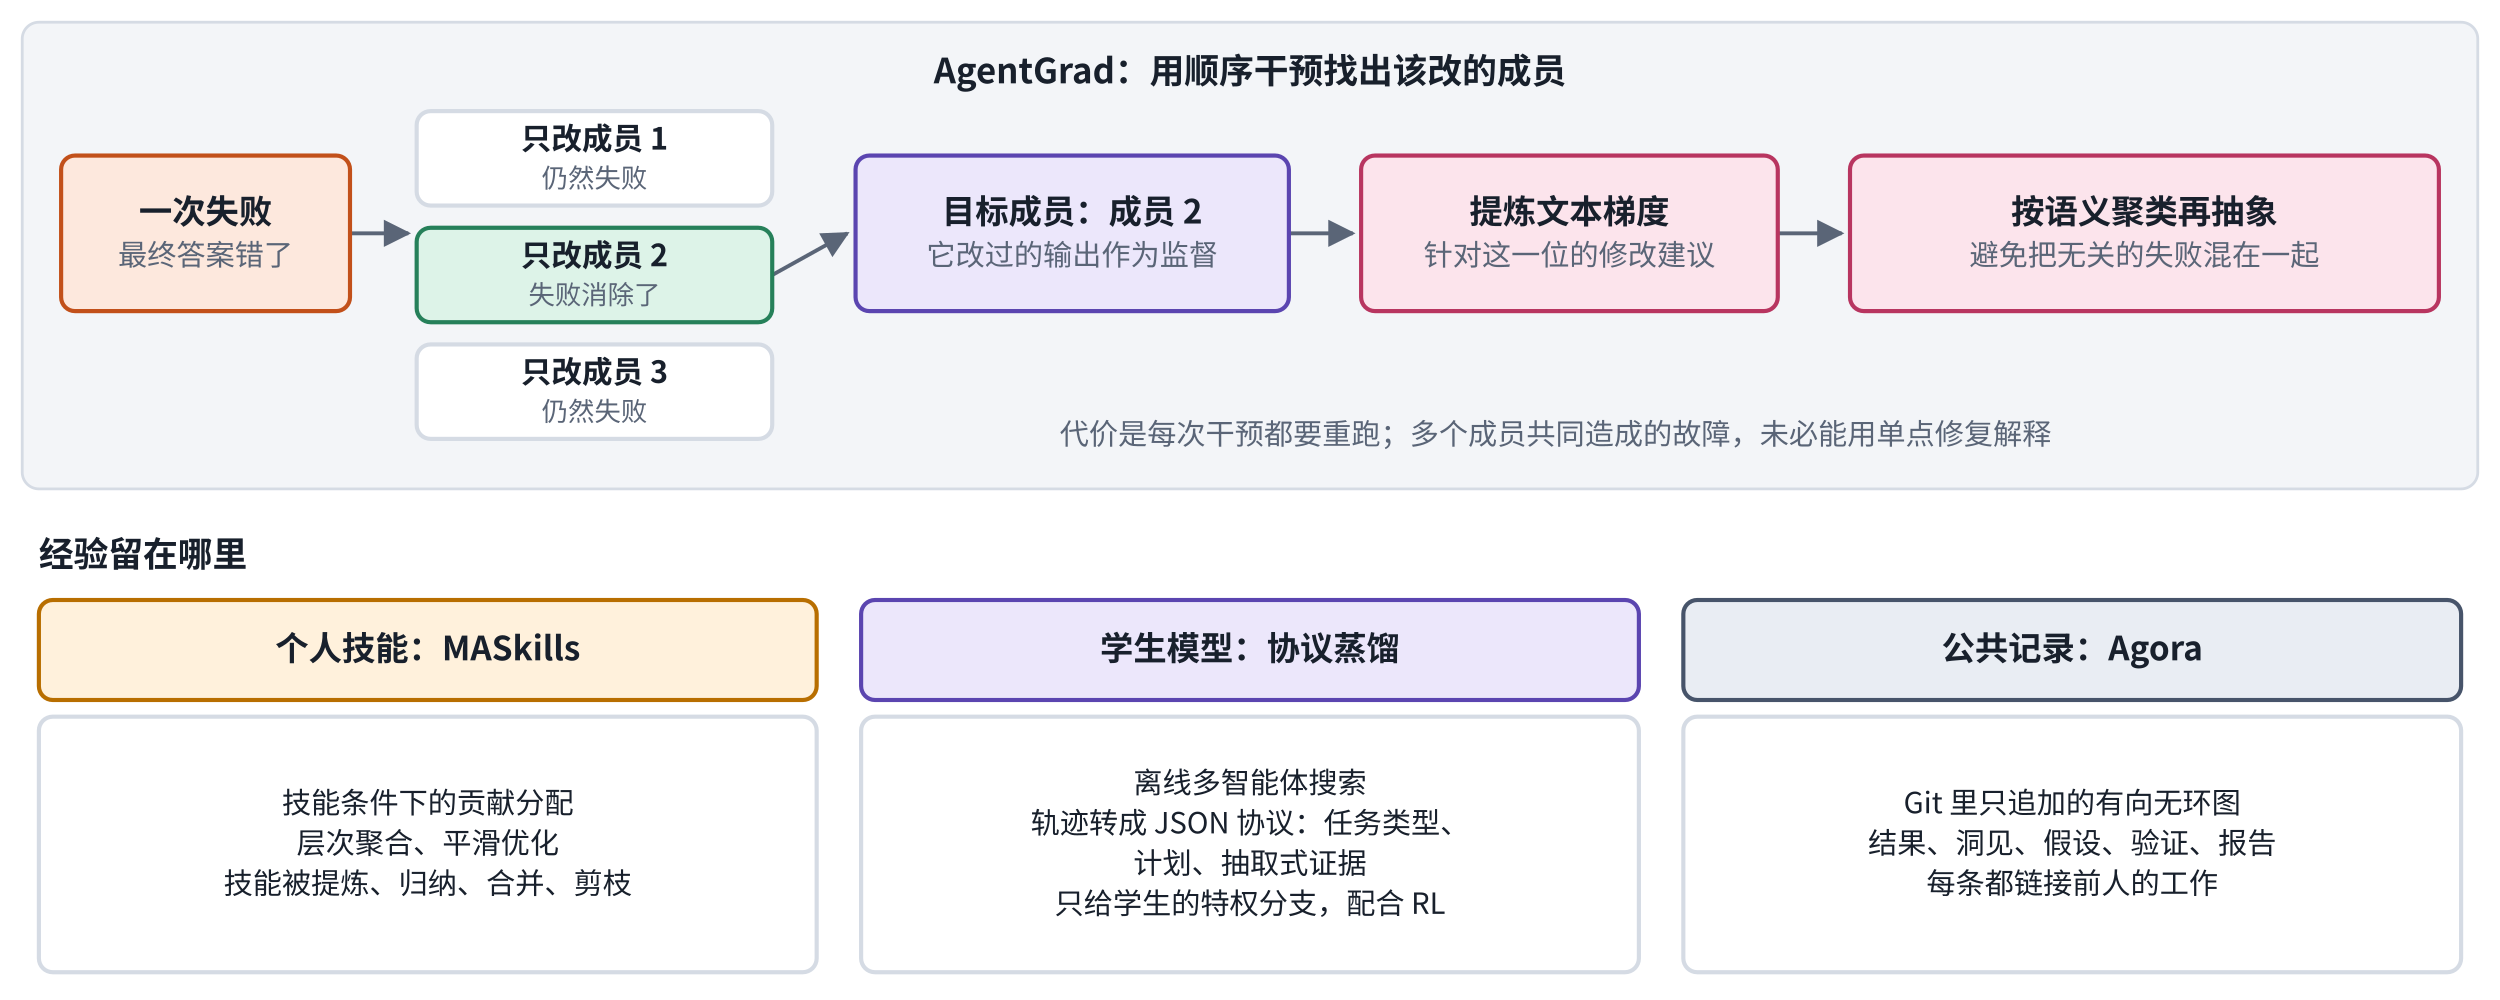
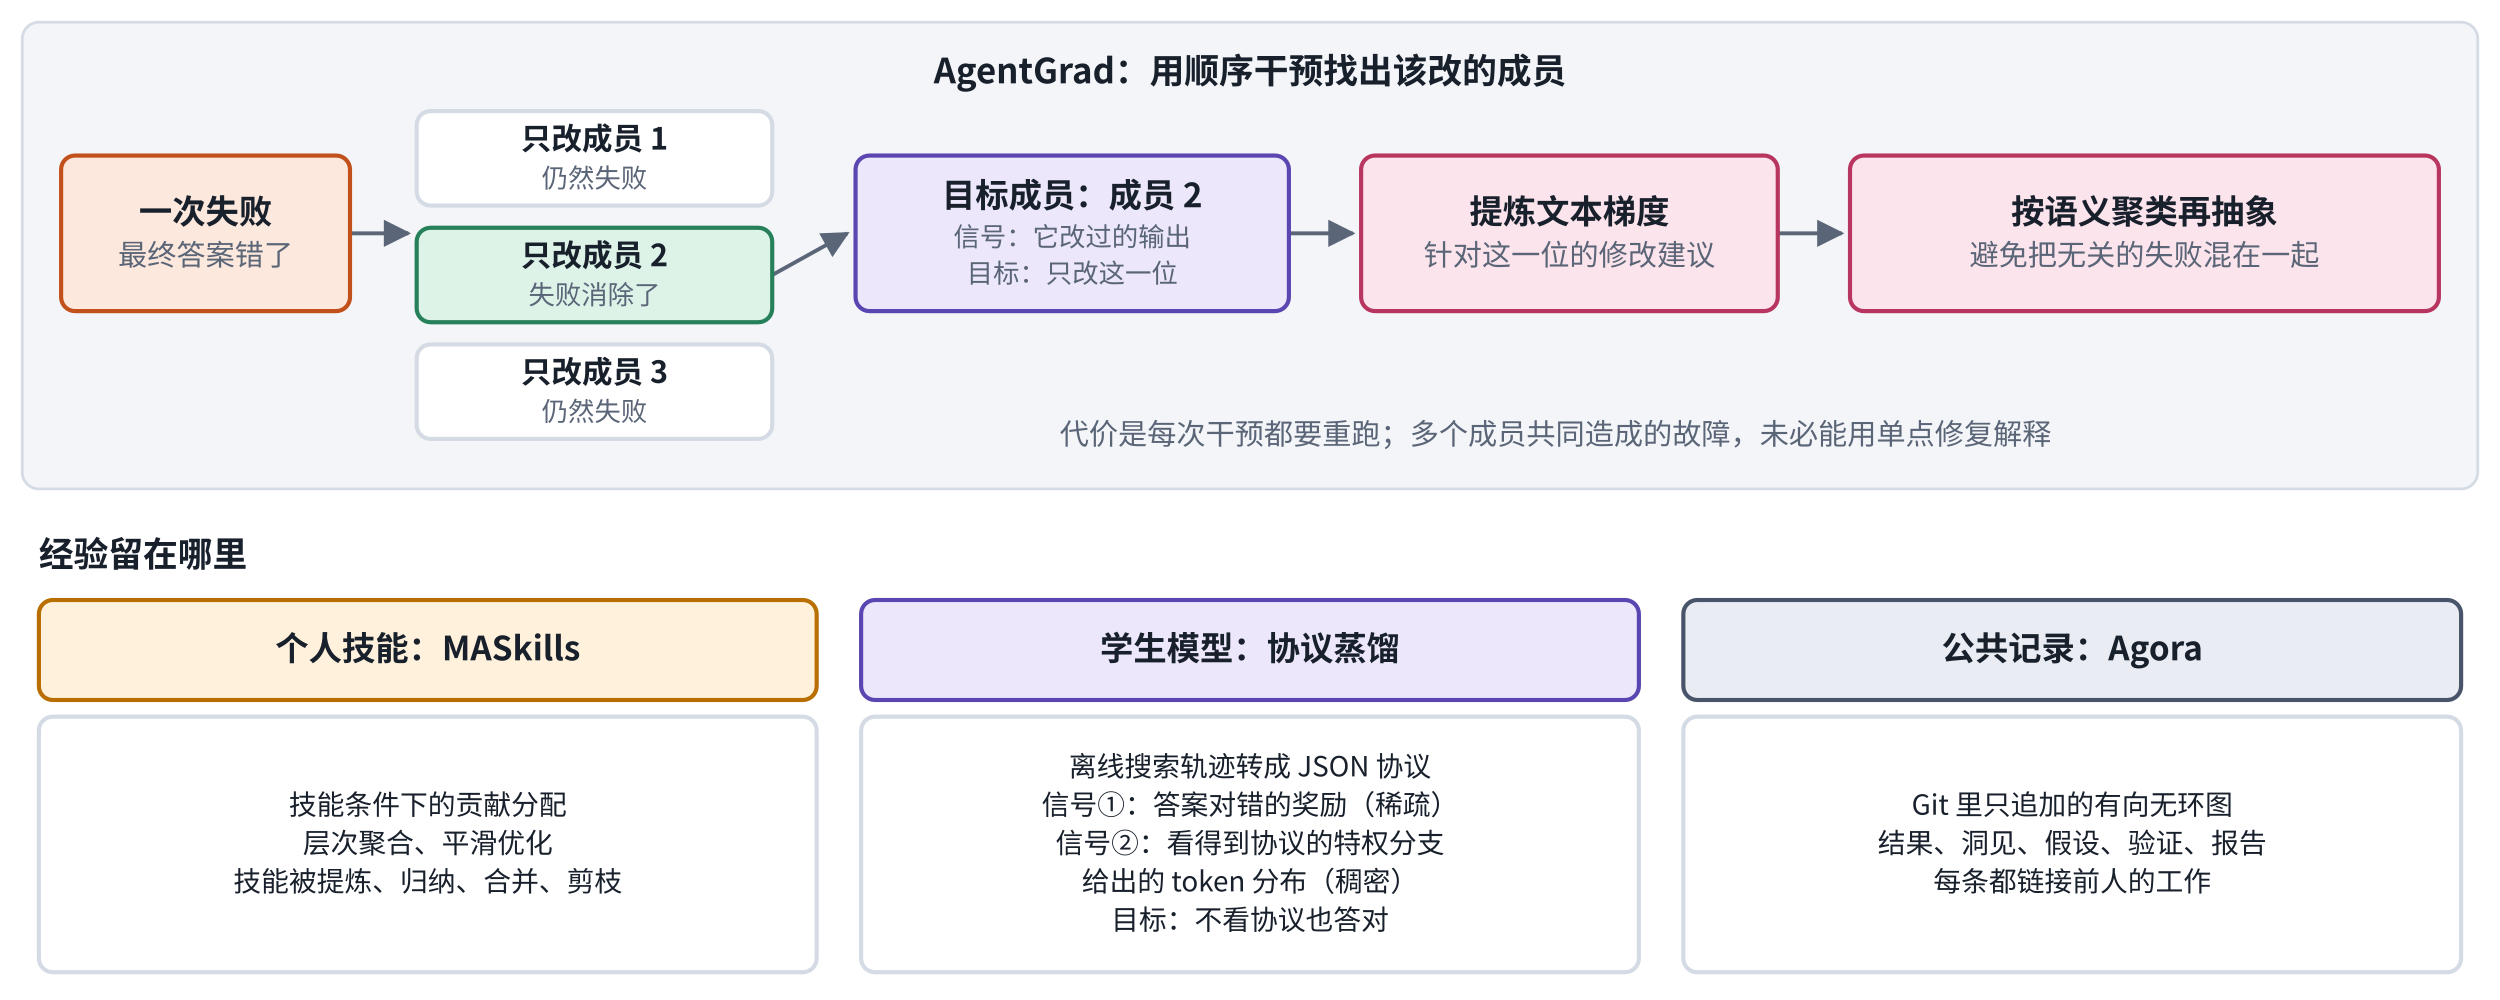
<svg xmlns="http://www.w3.org/2000/svg" viewBox="0 0 900 360" width="900" height="360" role="img" aria-label="团队失败后改谁，经验留在哪里">
  <defs>
    <marker id="ah-b3attribution" viewBox="0 0 10 10" refX="9" refY="5" markerWidth="7" markerHeight="7" orient="auto-start-reverse">
      <path d="M0,0 L10,5 L0,10 z" fill="#5A6577" />
    </marker>
  </defs>
  <rect x="0" y="0" width="900" height="360" fill="#ffffff" />
  <rect x="8" y="8" width="884" height="168" rx="6" fill="#F3F5F8" stroke="#D5DBE4" stroke-width="1" />
  <path d="M126,84 L147,84" fill="none" stroke="#5A6577" stroke-width="1.4" marker-end="url(#ah-b3attribution)" />
  <path d="M278,99 L305,84" fill="none" stroke="#5A6577" stroke-width="1.4" marker-end="url(#ah-b3attribution)" />
  <path d="M464,84 L487,84" fill="none" stroke="#5A6577" stroke-width="1.4" marker-end="url(#ah-b3attribution)" />
  <path d="M640,84 L663,84" fill="none" stroke="#5A6577" stroke-width="1.4" marker-end="url(#ah-b3attribution)" />
  <rect x="22" y="56" width="104" height="56" rx="5" fill="#FDE8DD" stroke="#C2501A" stroke-width="1.5" />
  <rect x="150" y="40" width="128" height="34" rx="5" fill="#FFFFFF" stroke="#D5DBE4" stroke-width="1.5" />
  <rect x="150" y="82" width="128" height="34" rx="5" fill="#DDF3E8" stroke="#26805A" stroke-width="1.5" />
  <rect x="150" y="124" width="128" height="34" rx="5" fill="#FFFFFF" stroke="#D5DBE4" stroke-width="1.5" />
  <rect x="308" y="56" width="156" height="56" rx="5" fill="#ECE7FB" stroke="#5B45B0" stroke-width="1.5" />
  <rect x="490" y="56" width="150" height="56" rx="5" fill="#FCE4EC" stroke="#B83560" stroke-width="1.5" />
  <rect x="666" y="56" width="212" height="56" rx="5" fill="#FCE4EC" stroke="#B83560" stroke-width="1.5" />
  <rect x="14" y="216" width="280" height="36" rx="5" fill="#FFF1DC" stroke="#B86E00" stroke-width="1.5" />
  <rect x="14" y="258" width="280" height="92" rx="5" fill="#FFFFFF" stroke="#D5DBE4" stroke-width="1.5" />
  <rect x="310" y="216" width="280" height="36" rx="5" fill="#ECE7FB" stroke="#5B45B0" stroke-width="1.5" />
  <rect x="310" y="258" width="280" height="92" rx="5" fill="#FFFFFF" stroke="#D5DBE4" stroke-width="1.5" />
  <rect x="606" y="216" width="280" height="36" rx="5" fill="#E9EDF3" stroke="#47546A" stroke-width="1.5" />
  <rect x="606" y="258" width="280" height="92" rx="5" fill="#FFFFFF" stroke="#D5DBE4" stroke-width="1.5" />
  <text x="450" y="30" text-anchor="middle" font-size="12.5" font-weight="700" fill="#18202C" font-family="PingFang SC, Noto Sans CJK SC, Microsoft YaHei, sans-serif">AgentGrad：用顺序干预找出该改的成员</text>
  <text x="74" y="80.475" text-anchor="middle" font-size="12" font-weight="600" fill="#18202C" font-family="PingFang SC, Noto Sans CJK SC, Microsoft YaHei, sans-serif">一次失败</text>
  <text x="74" y="95.535" text-anchor="middle" font-size="10.5" font-weight="400" fill="#5A6577" font-family="PingFang SC, Noto Sans CJK SC, Microsoft YaHei, sans-serif">最终答案错了</text>
  <text x="214" y="53.855" text-anchor="middle" font-size="11" font-weight="600" fill="#18202C" font-family="PingFang SC, Noto Sans CJK SC, Microsoft YaHei, sans-serif">只改成员 1</text>
  <text x="214" y="67.535" text-anchor="middle" font-size="9.5" font-weight="400" fill="#5A6577" font-family="PingFang SC, Noto Sans CJK SC, Microsoft YaHei, sans-serif">仍然失败</text>
  <text x="214" y="95.855" text-anchor="middle" font-size="11" font-weight="600" fill="#18202C" font-family="PingFang SC, Noto Sans CJK SC, Microsoft YaHei, sans-serif">只改成员 2</text>
  <text x="214" y="109.535" text-anchor="middle" font-size="9.5" font-weight="400" fill="#5A6577" font-family="PingFang SC, Noto Sans CJK SC, Microsoft YaHei, sans-serif">失败消除了</text>
  <text x="214" y="137.855" text-anchor="middle" font-size="11" font-weight="600" fill="#18202C" font-family="PingFang SC, Noto Sans CJK SC, Microsoft YaHei, sans-serif">只改成员 3</text>
  <text x="214" y="151.535" text-anchor="middle" font-size="9.5" font-weight="400" fill="#5A6577" font-family="PingFang SC, Noto Sans CJK SC, Microsoft YaHei, sans-serif">仍然失败</text>
-   <text x="386" y="80.475" text-anchor="middle" font-size="12" font-weight="600" fill="#18202C" font-family="PingFang SC, Noto Sans CJK SC, Microsoft YaHei, sans-serif">目标成员：成员 2</text>
-   <text x="386" y="95.535" text-anchor="middle" font-size="10.5" font-weight="400" fill="#5A6577" font-family="PingFang SC, Noto Sans CJK SC, Microsoft YaHei, sans-serif">它改过的输出作为监督</text>
+   <text x="386" y="74.61" text-anchor="middle" font-size="12" font-weight="600" fill="#18202C" font-family="PingFang SC, Noto Sans CJK SC, Microsoft YaHei, sans-serif">目标成员：成员 2</text>
+   <text x="386" y="88.67" text-anchor="middle" font-size="9.5" font-weight="400" fill="#5A6577" font-family="PingFang SC, Noto Sans CJK SC, Microsoft YaHei, sans-serif">信号：它改过的输出</text>
+   <text x="386" y="101.78" text-anchor="middle" font-size="9.5" font-weight="400" fill="#5A6577" font-family="PingFang SC, Noto Sans CJK SC, Microsoft YaHei, sans-serif">目标：只改这一位</text>
  <text x="565" y="80.475" text-anchor="middle" font-size="12" font-weight="600" fill="#18202C" font-family="PingFang SC, Noto Sans CJK SC, Microsoft YaHei, sans-serif">提炼文本梯度</text>
  <text x="565" y="95.535" text-anchor="middle" font-size="10.5" font-weight="400" fill="#5A6577" font-family="PingFang SC, Noto Sans CJK SC, Microsoft YaHei, sans-serif">针对这一位的修改建议</text>
  <text x="772" y="80.475" text-anchor="middle" font-size="12" font-weight="600" fill="#18202C" font-family="PingFang SC, Noto Sans CJK SC, Microsoft YaHei, sans-serif">按语义聚类再抽象</text>
  <text x="772" y="95.535" text-anchor="middle" font-size="10.5" font-weight="400" fill="#5A6577" font-family="PingFang SC, Noto Sans CJK SC, Microsoft YaHei, sans-serif">避免把无关的失败混在一起</text>
  <text x="560" y="160" text-anchor="middle" font-size="10.5" font-weight="500" fill="#5A6577" font-family="PingFang SC, Noto Sans CJK SC, Microsoft YaHei, sans-serif">代价是每次干预都要重跑；多个成员共同造成的故障，未必能用单点修复解释</text>
  <text x="14" y="204" text-anchor="start" font-size="12.5" font-weight="700" fill="#18202C" font-family="PingFang SC, Noto Sans CJK SC, Microsoft YaHei, sans-serif">经验留在哪里</text>
  <text x="154" y="237.72" text-anchor="middle" font-size="12" font-weight="600" fill="#18202C" font-family="PingFang SC, Noto Sans CJK SC, Microsoft YaHei, sans-serif">个人技能：MASkills</text>
-   <text x="154" y="292.765" text-anchor="middle" font-size="10.5" font-weight="400" fill="#18202C" font-family="PingFang SC, Noto Sans CJK SC, Microsoft YaHei, sans-serif">技能条件下的贡献分配</text>
-   <text x="154" y="307.255" text-anchor="middle" font-size="10.5" font-weight="400" fill="#18202C" font-family="PingFang SC, Noto Sans CJK SC, Microsoft YaHei, sans-serif">层次聚合、平滑优化</text>
-   <text x="154" y="321.745" text-anchor="middle" font-size="10.5" font-weight="400" fill="#18202C" font-family="PingFang SC, Noto Sans CJK SC, Microsoft YaHei, sans-serif">技能被提炼、归纳、合并、剪枝</text>
+   <text x="154" y="293.3" text-anchor="middle" font-size="10" font-weight="400" fill="#18202C" font-family="PingFang SC, Noto Sans CJK SC, Microsoft YaHei, sans-serif">技能条件下的贡献分配</text>
+   <text x="154" y="307.1" text-anchor="middle" font-size="10" font-weight="400" fill="#18202C" font-family="PingFang SC, Noto Sans CJK SC, Microsoft YaHei, sans-serif">层次聚合、平滑优化</text>
+   <text x="154" y="320.9" text-anchor="middle" font-size="10" font-weight="400" fill="#18202C" font-family="PingFang SC, Noto Sans CJK SC, Microsoft YaHei, sans-serif">技能被提炼、归纳、合并、剪枝</text>
  <text x="450" y="237.72" text-anchor="middle" font-size="12" font-weight="600" fill="#18202C" font-family="PingFang SC, Noto Sans CJK SC, Microsoft YaHei, sans-serif">学生模型：协议蒸馏</text>
-   <text x="450" y="285.52" text-anchor="middle" font-size="10.5" font-weight="400" fill="#18202C" font-family="PingFang SC, Noto Sans CJK SC, Microsoft YaHei, sans-serif">离线多智能体搜索</text>
-   <text x="450" y="300.01" text-anchor="middle" font-size="10.5" font-weight="400" fill="#18202C" font-family="PingFang SC, Noto Sans CJK SC, Microsoft YaHei, sans-serif">轨迹转成 JSON 协议：任务类型、</text>
-   <text x="450" y="314.5" text-anchor="middle" font-size="10.5" font-weight="400" fill="#18202C" font-family="PingFang SC, Noto Sans CJK SC, Microsoft YaHei, sans-serif">计划、抽取式证据</text>
-   <text x="450" y="328.99" text-anchor="middle" font-size="10.5" font-weight="400" fill="#18202C" font-family="PingFang SC, Noto Sans CJK SC, Microsoft YaHei, sans-serif">只给学生的特权分支，配合 RL</text>
+   <text x="450" y="279.5" text-anchor="middle" font-size="10" font-weight="400" fill="#18202C" font-family="PingFang SC, Noto Sans CJK SC, Microsoft YaHei, sans-serif">离线搜索轨迹转成 JSON 协议</text>
+   <text x="450" y="293.3" text-anchor="middle" font-size="10" font-weight="400" fill="#18202C" font-family="PingFang SC, Noto Sans CJK SC, Microsoft YaHei, sans-serif">信号①：答案对错的奖励（稀疏）</text>
+   <text x="450" y="307.1" text-anchor="middle" font-size="10" font-weight="400" fill="#18202C" font-family="PingFang SC, Noto Sans CJK SC, Microsoft YaHei, sans-serif">信号②：看得到协议的特权分支</text>
+   <text x="450" y="320.9" text-anchor="middle" font-size="10" font-weight="400" fill="#18202C" font-family="PingFang SC, Noto Sans CJK SC, Microsoft YaHei, sans-serif">给出的 token 分布（稠密）</text>
+   <text x="450" y="334.7" text-anchor="middle" font-size="10" font-weight="400" fill="#18202C" font-family="PingFang SC, Noto Sans CJK SC, Microsoft YaHei, sans-serif">目标：不看协议也答对</text>
  <text x="746" y="237.72" text-anchor="middle" font-size="12" font-weight="600" fill="#18202C" font-family="PingFang SC, Noto Sans CJK SC, Microsoft YaHei, sans-serif">公共记录：Agora</text>
-   <text x="746" y="292.765" text-anchor="middle" font-size="10.5" font-weight="400" fill="#18202C" font-family="PingFang SC, Noto Sans CJK SC, Microsoft YaHei, sans-serif">Git 里只追加的有向无环图</text>
-   <text x="746" y="307.255" text-anchor="middle" font-size="10.5" font-weight="400" fill="#18202C" font-family="PingFang SC, Noto Sans CJK SC, Microsoft YaHei, sans-serif">结果、洞见、假设、验证、报告</text>
-   <text x="746" y="321.745" text-anchor="middle" font-size="10.5" font-weight="400" fill="#18202C" font-family="PingFang SC, Noto Sans CJK SC, Microsoft YaHei, sans-serif">每条都链接前人的工作</text>
+   <text x="746" y="293.3" text-anchor="middle" font-size="10" font-weight="400" fill="#18202C" font-family="PingFang SC, Noto Sans CJK SC, Microsoft YaHei, sans-serif">Git 里只追加的有向无环图</text>
+   <text x="746" y="307.1" text-anchor="middle" font-size="10" font-weight="400" fill="#18202C" font-family="PingFang SC, Noto Sans CJK SC, Microsoft YaHei, sans-serif">结果、洞见、假设、验证、报告</text>
+   <text x="746" y="320.9" text-anchor="middle" font-size="10" font-weight="400" fill="#18202C" font-family="PingFang SC, Noto Sans CJK SC, Microsoft YaHei, sans-serif">每条都链接前人的工作</text>
</svg>
